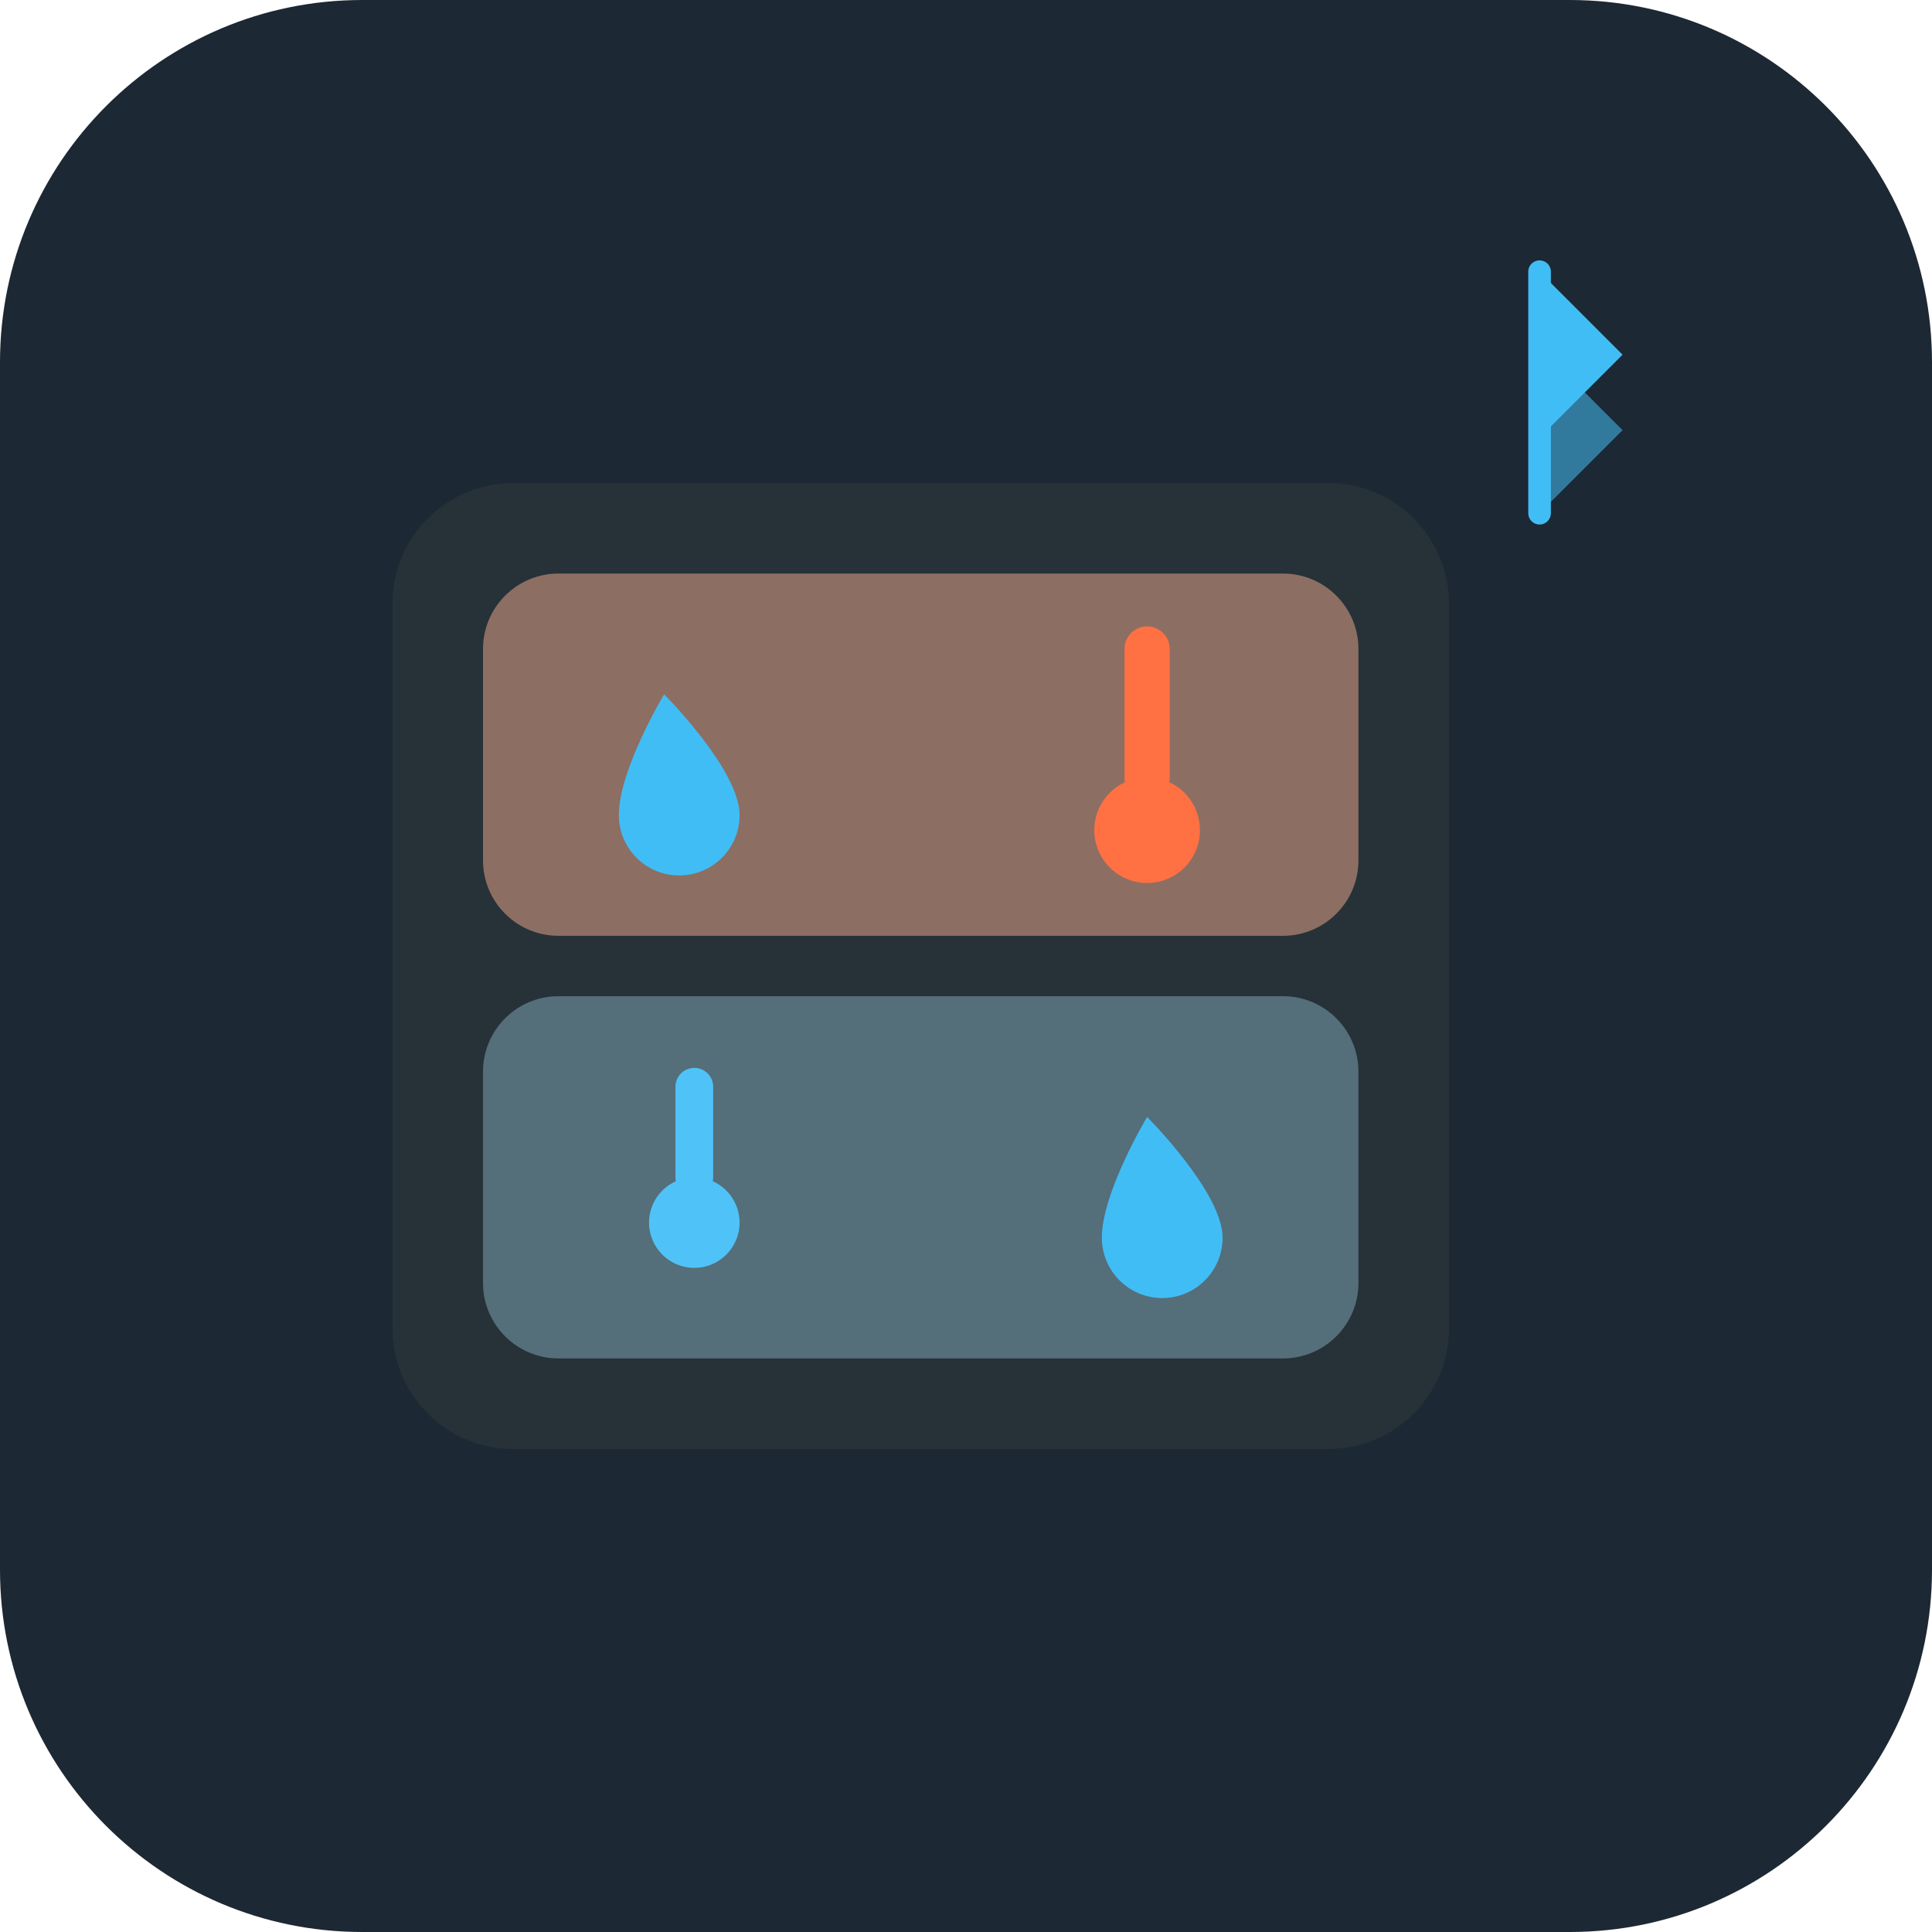
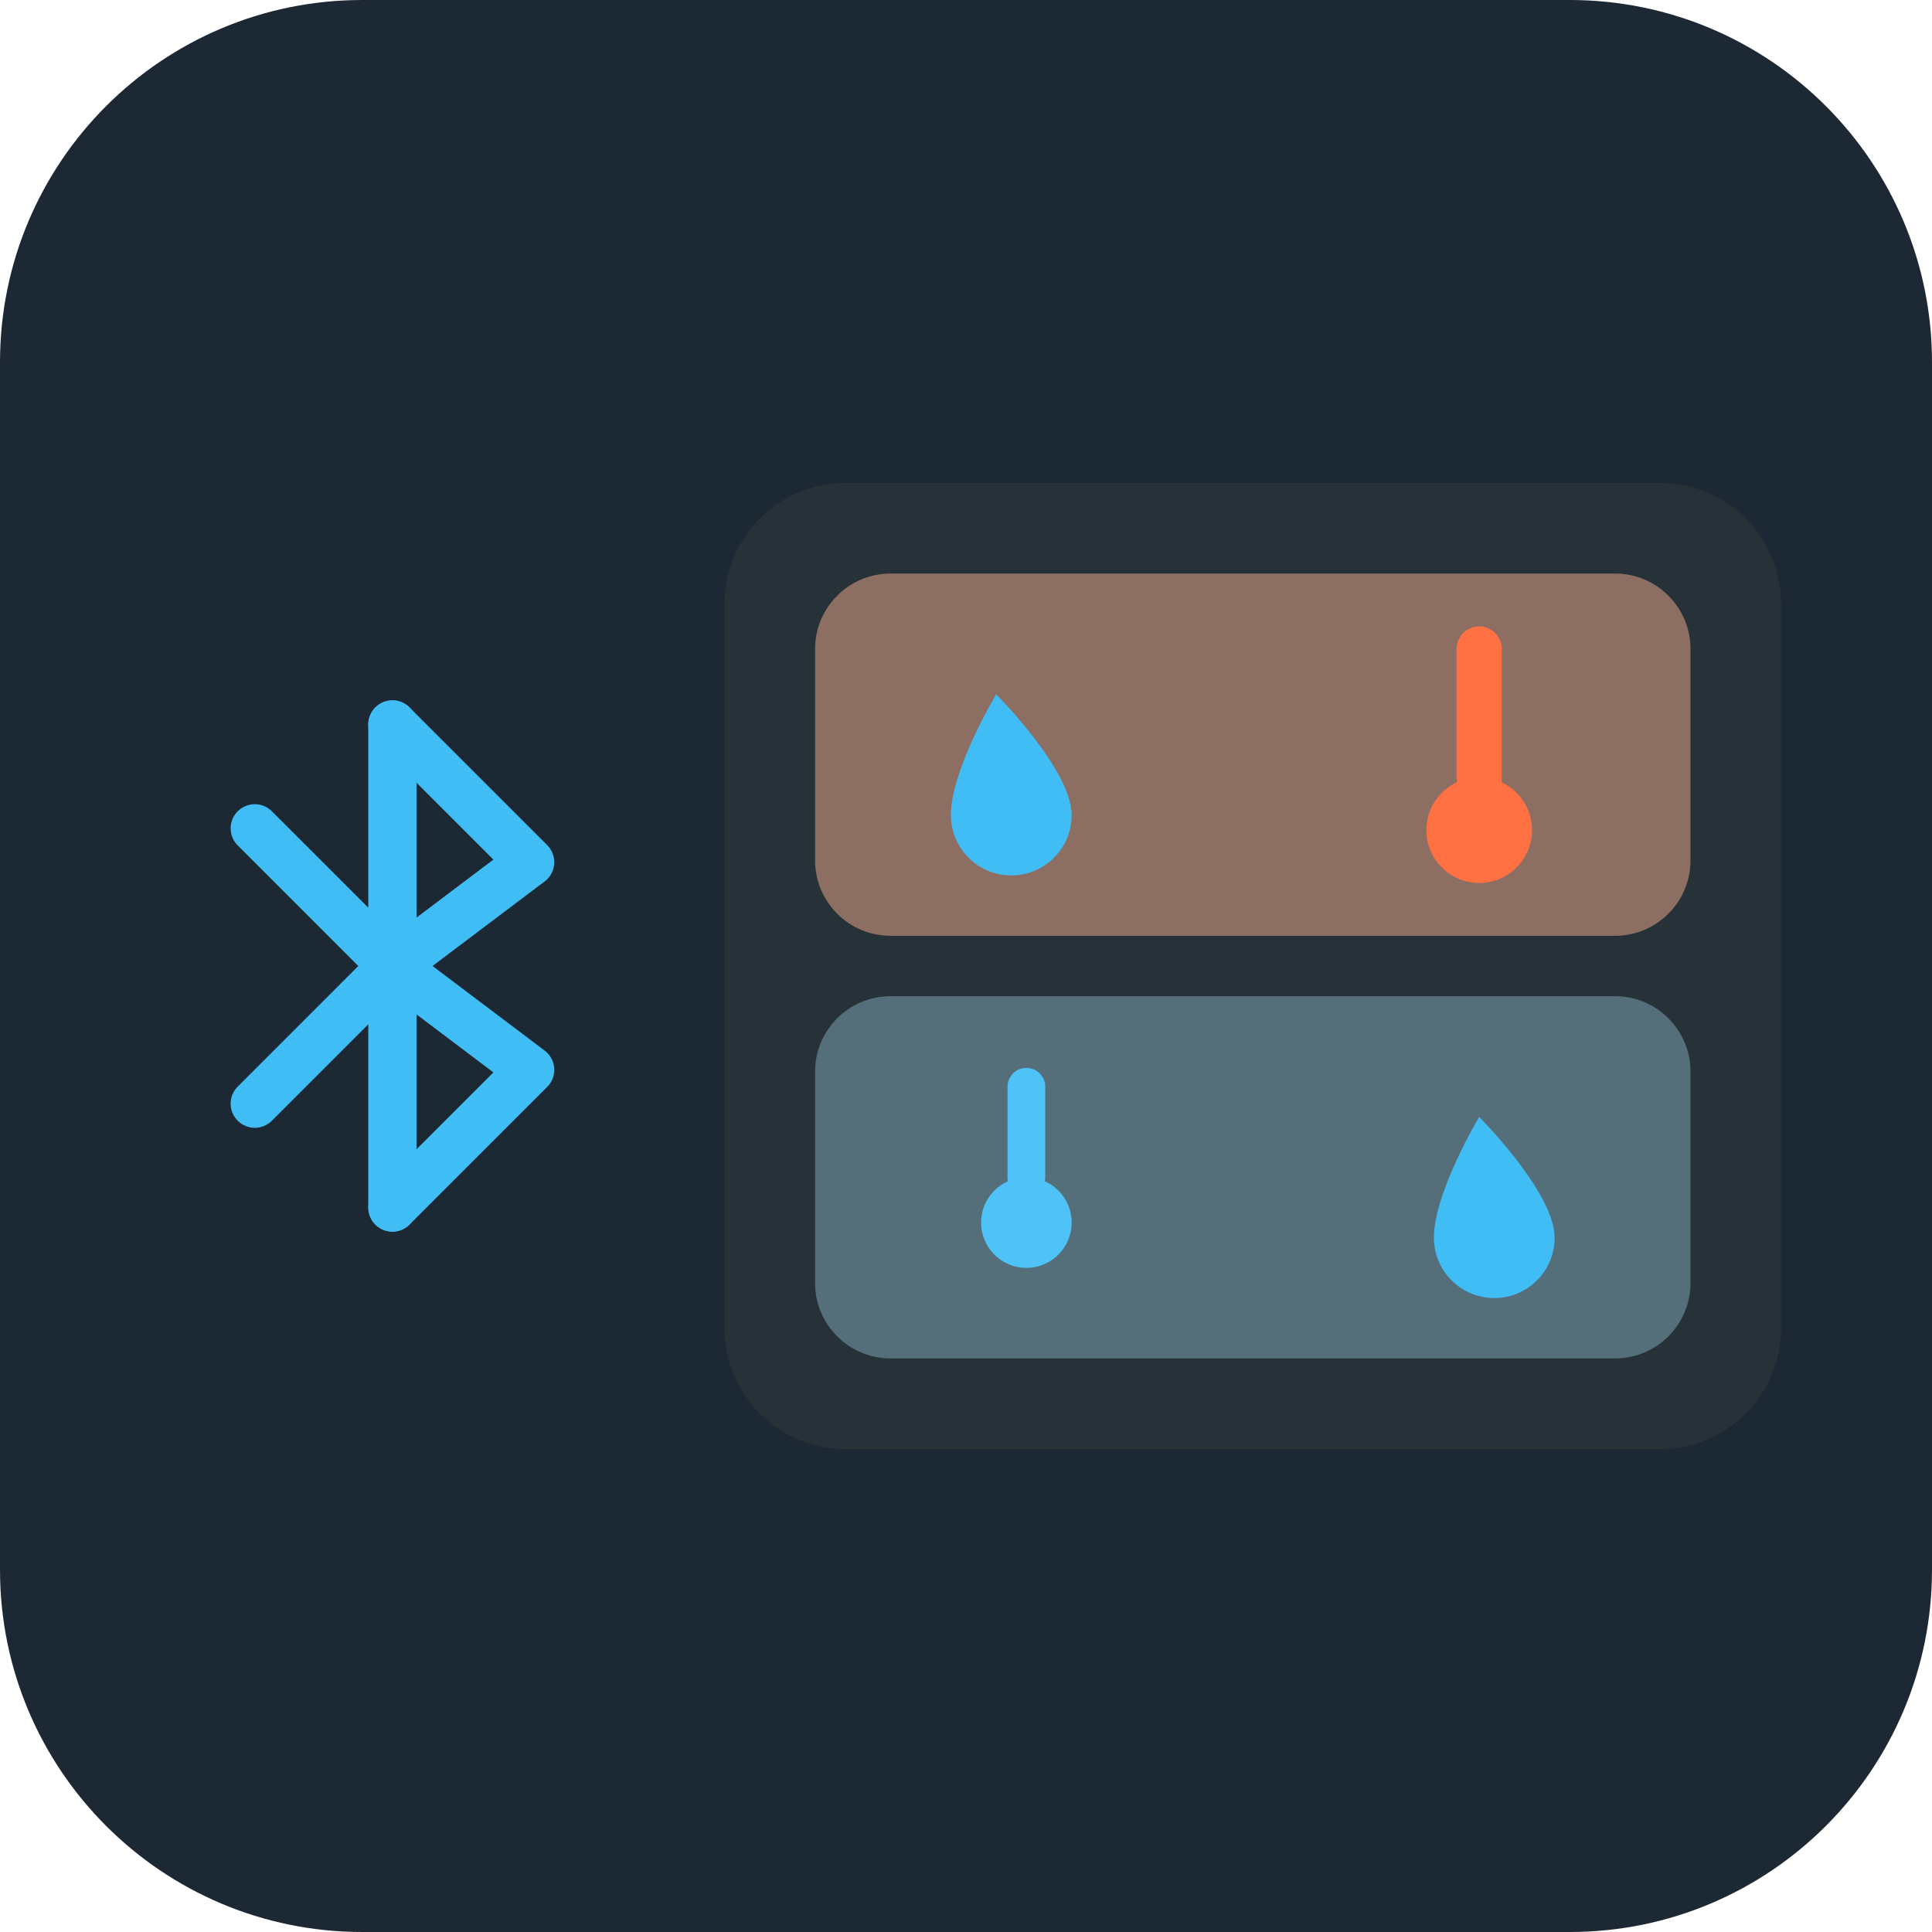
<svg xmlns="http://www.w3.org/2000/svg" width="256" height="256" viewBox="0 0 256 256">
  <rect width="256" height="256" rx="48" fill="#1c2833" />
-   <g transform="translate(204,52)">
-     <path d="M 0 -16 L 11 -5 L 0 6 Z" fill="#41BDF5" />
-     <path d="M 0 16 L 11 5 L 0 -6 Z" fill="#41BDF5" opacity="0.55" />
-     <line x1="0" y1="-16" x2="0" y2="16" stroke="#41BDF5" stroke-width="3" stroke-linecap="round" />
+   <g transform="translate(52,128) scale(3.2)" fill="none" stroke="#41BDF5" stroke-width="2" stroke-linecap="round" stroke-linejoin="round">
+     <path d="M 0 -10 L 0 10" />
+     <path d="M 0 -10 L 5.7 -4.3 L 0 0" />
+     <path d="M 0 10 L 5.7 4.3 L 0 0" />
+     <path d="M 0 0 L -5.7 -5.7" />
+     <path d="M 0 0 L -5.7 5.7" />
  </g>
-   <g transform="translate(52,64)">
+   <g transform="translate(96,64)">
    <rect x="0" y="0" width="140" height="128" rx="16" fill="#263238" />
    <rect x="12" y="12" width="116" height="48" rx="10" fill="#8D6E63" />
    <rect x="12" y="68" width="116" height="48" rx="10" fill="#546E7A" />
    <path d="M 36 28 C 36 28 30 38 30 44 A 8 8 0 0 0 46 44 C 46 38 36 28 36 28 Z" fill="#41BDF5" />
    <path d="M 100 84 C 100 84 94 94 94 100 A 8 8 0 0 0 110 100 C 110 94 100 84 100 84 Z" fill="#41BDF5" />
    <g transform="translate(92,20)">
      <circle cx="8" cy="26" r="7" fill="#FF7043" />
      <path d="M 8 2 L 8 19" stroke="#FF7043" stroke-width="6" stroke-linecap="round" />
    </g>
    <g transform="translate(32,78)">
      <circle cx="8" cy="20" r="6" fill="#4FC3F7" />
      <path d="M 8 2 L 8 14" stroke="#4FC3F7" stroke-width="5" stroke-linecap="round" />
    </g>
  </g>
</svg>
